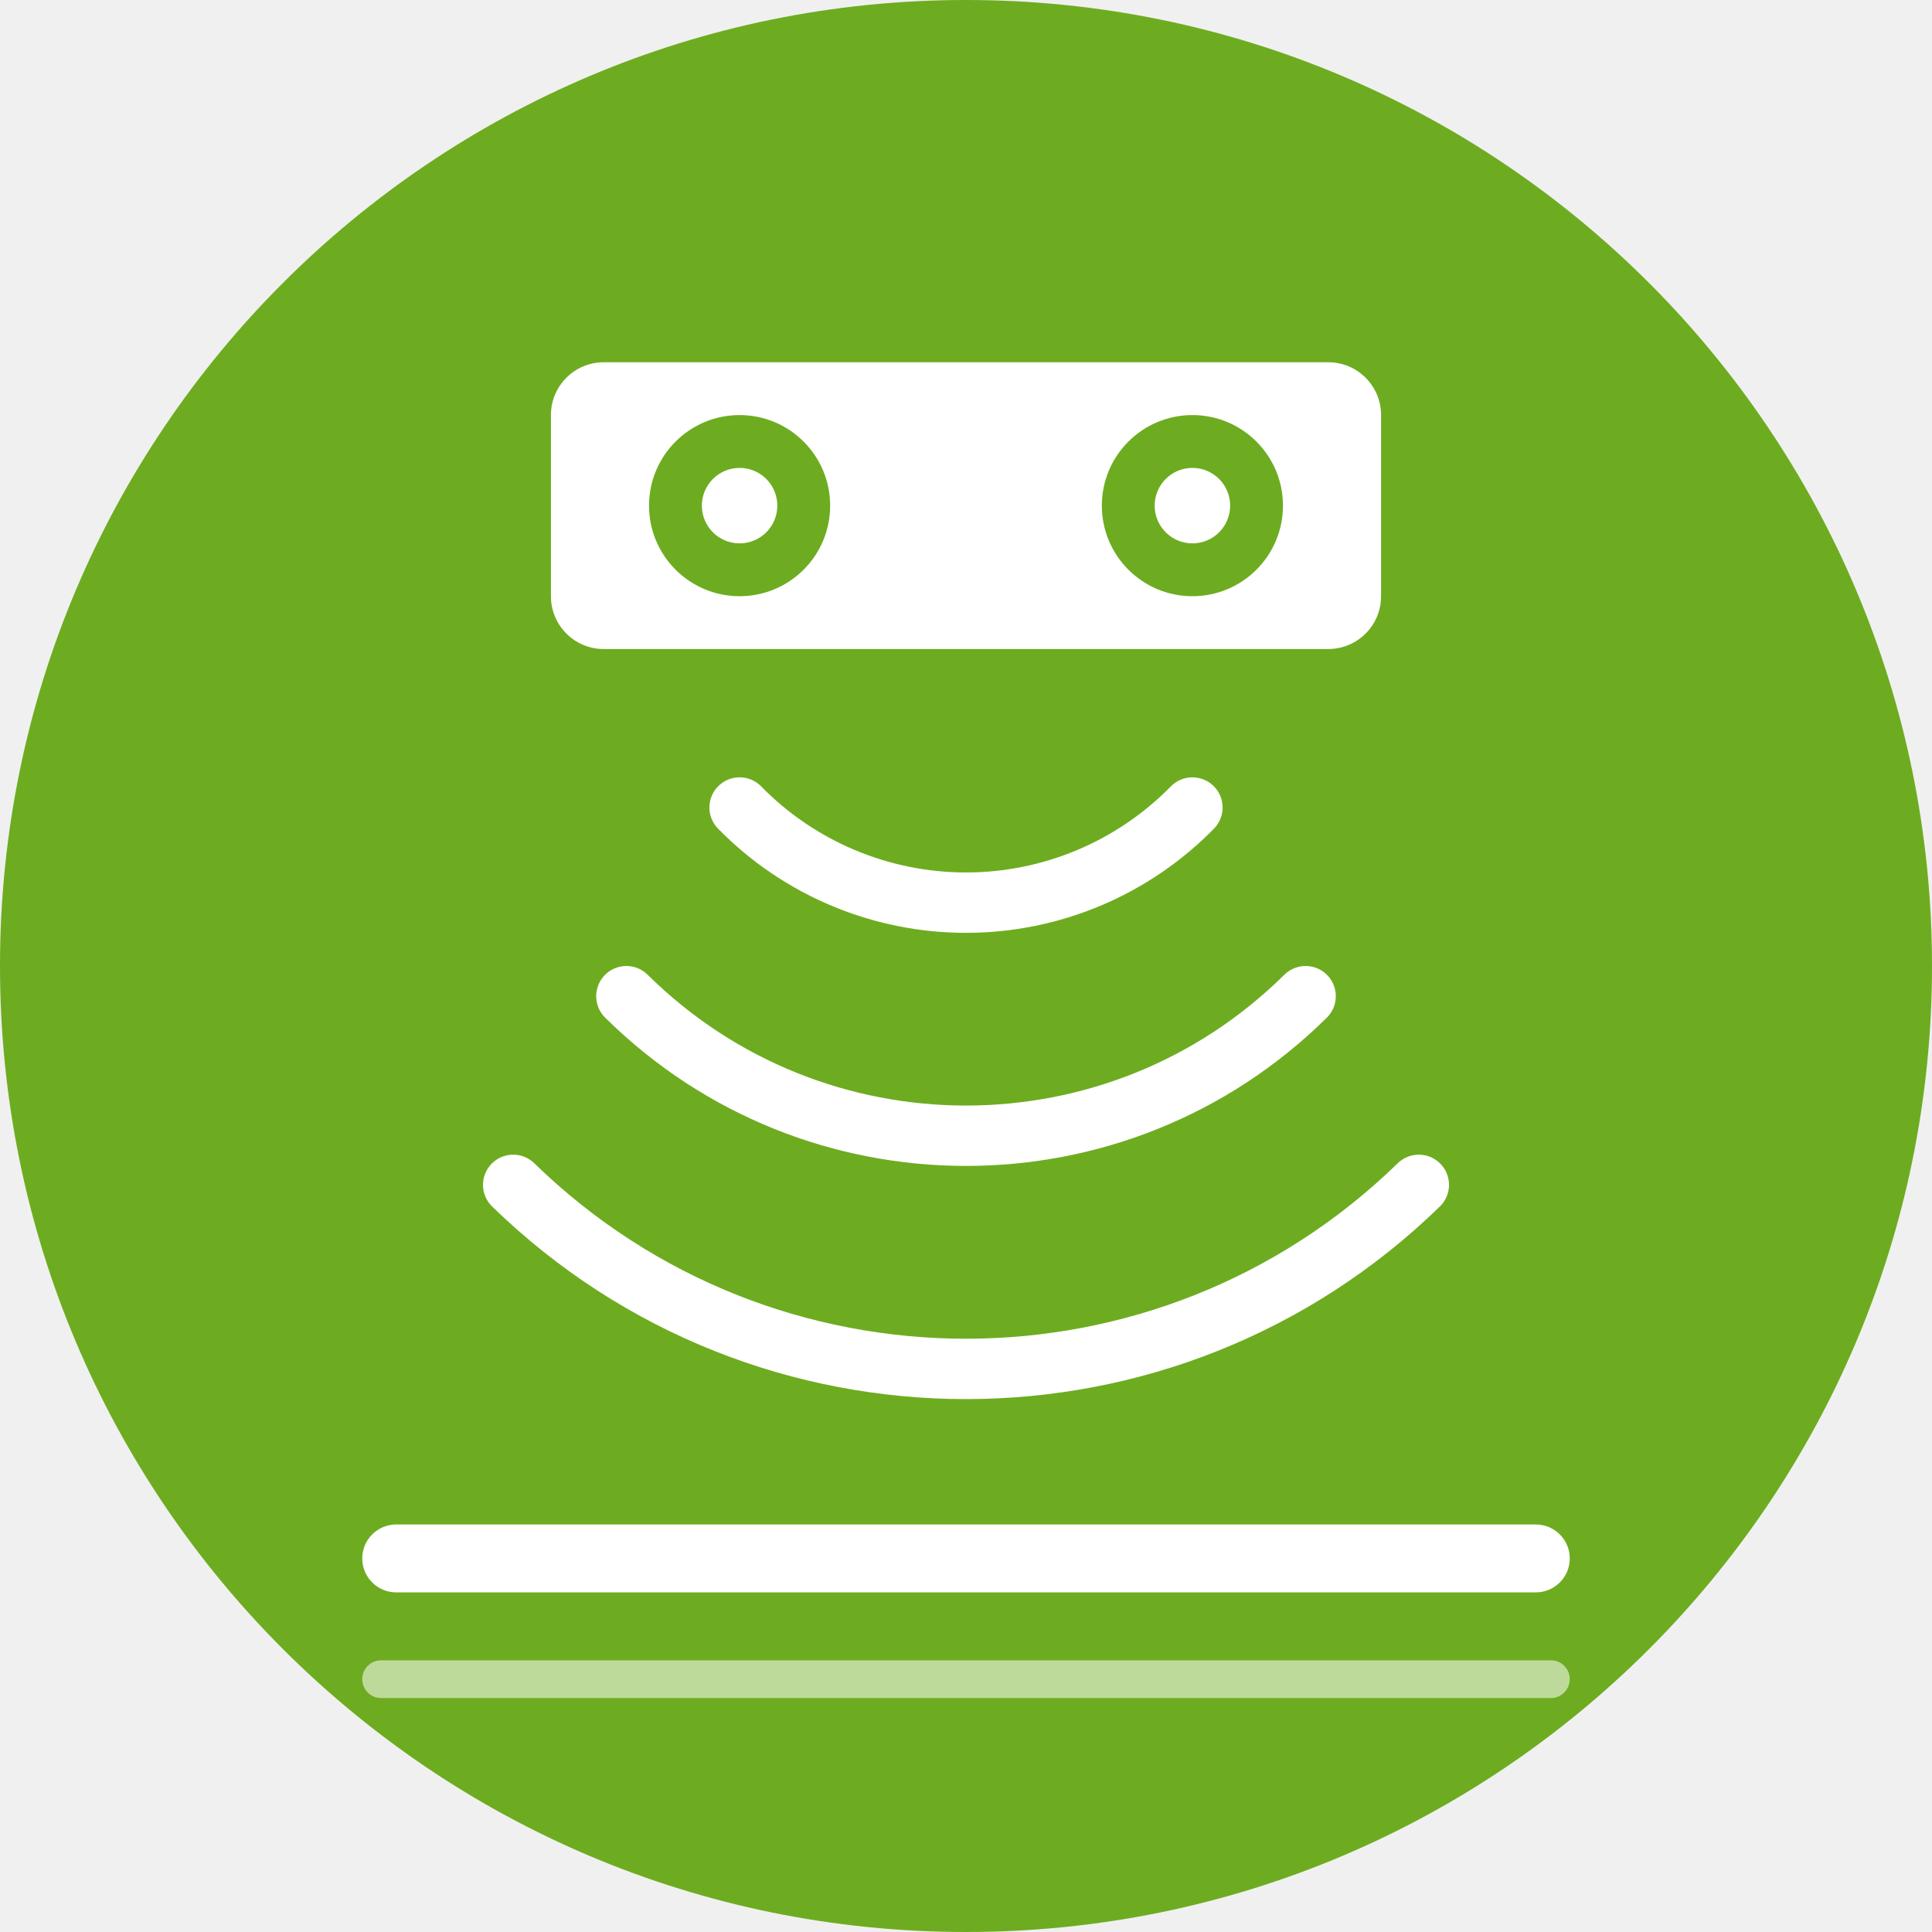
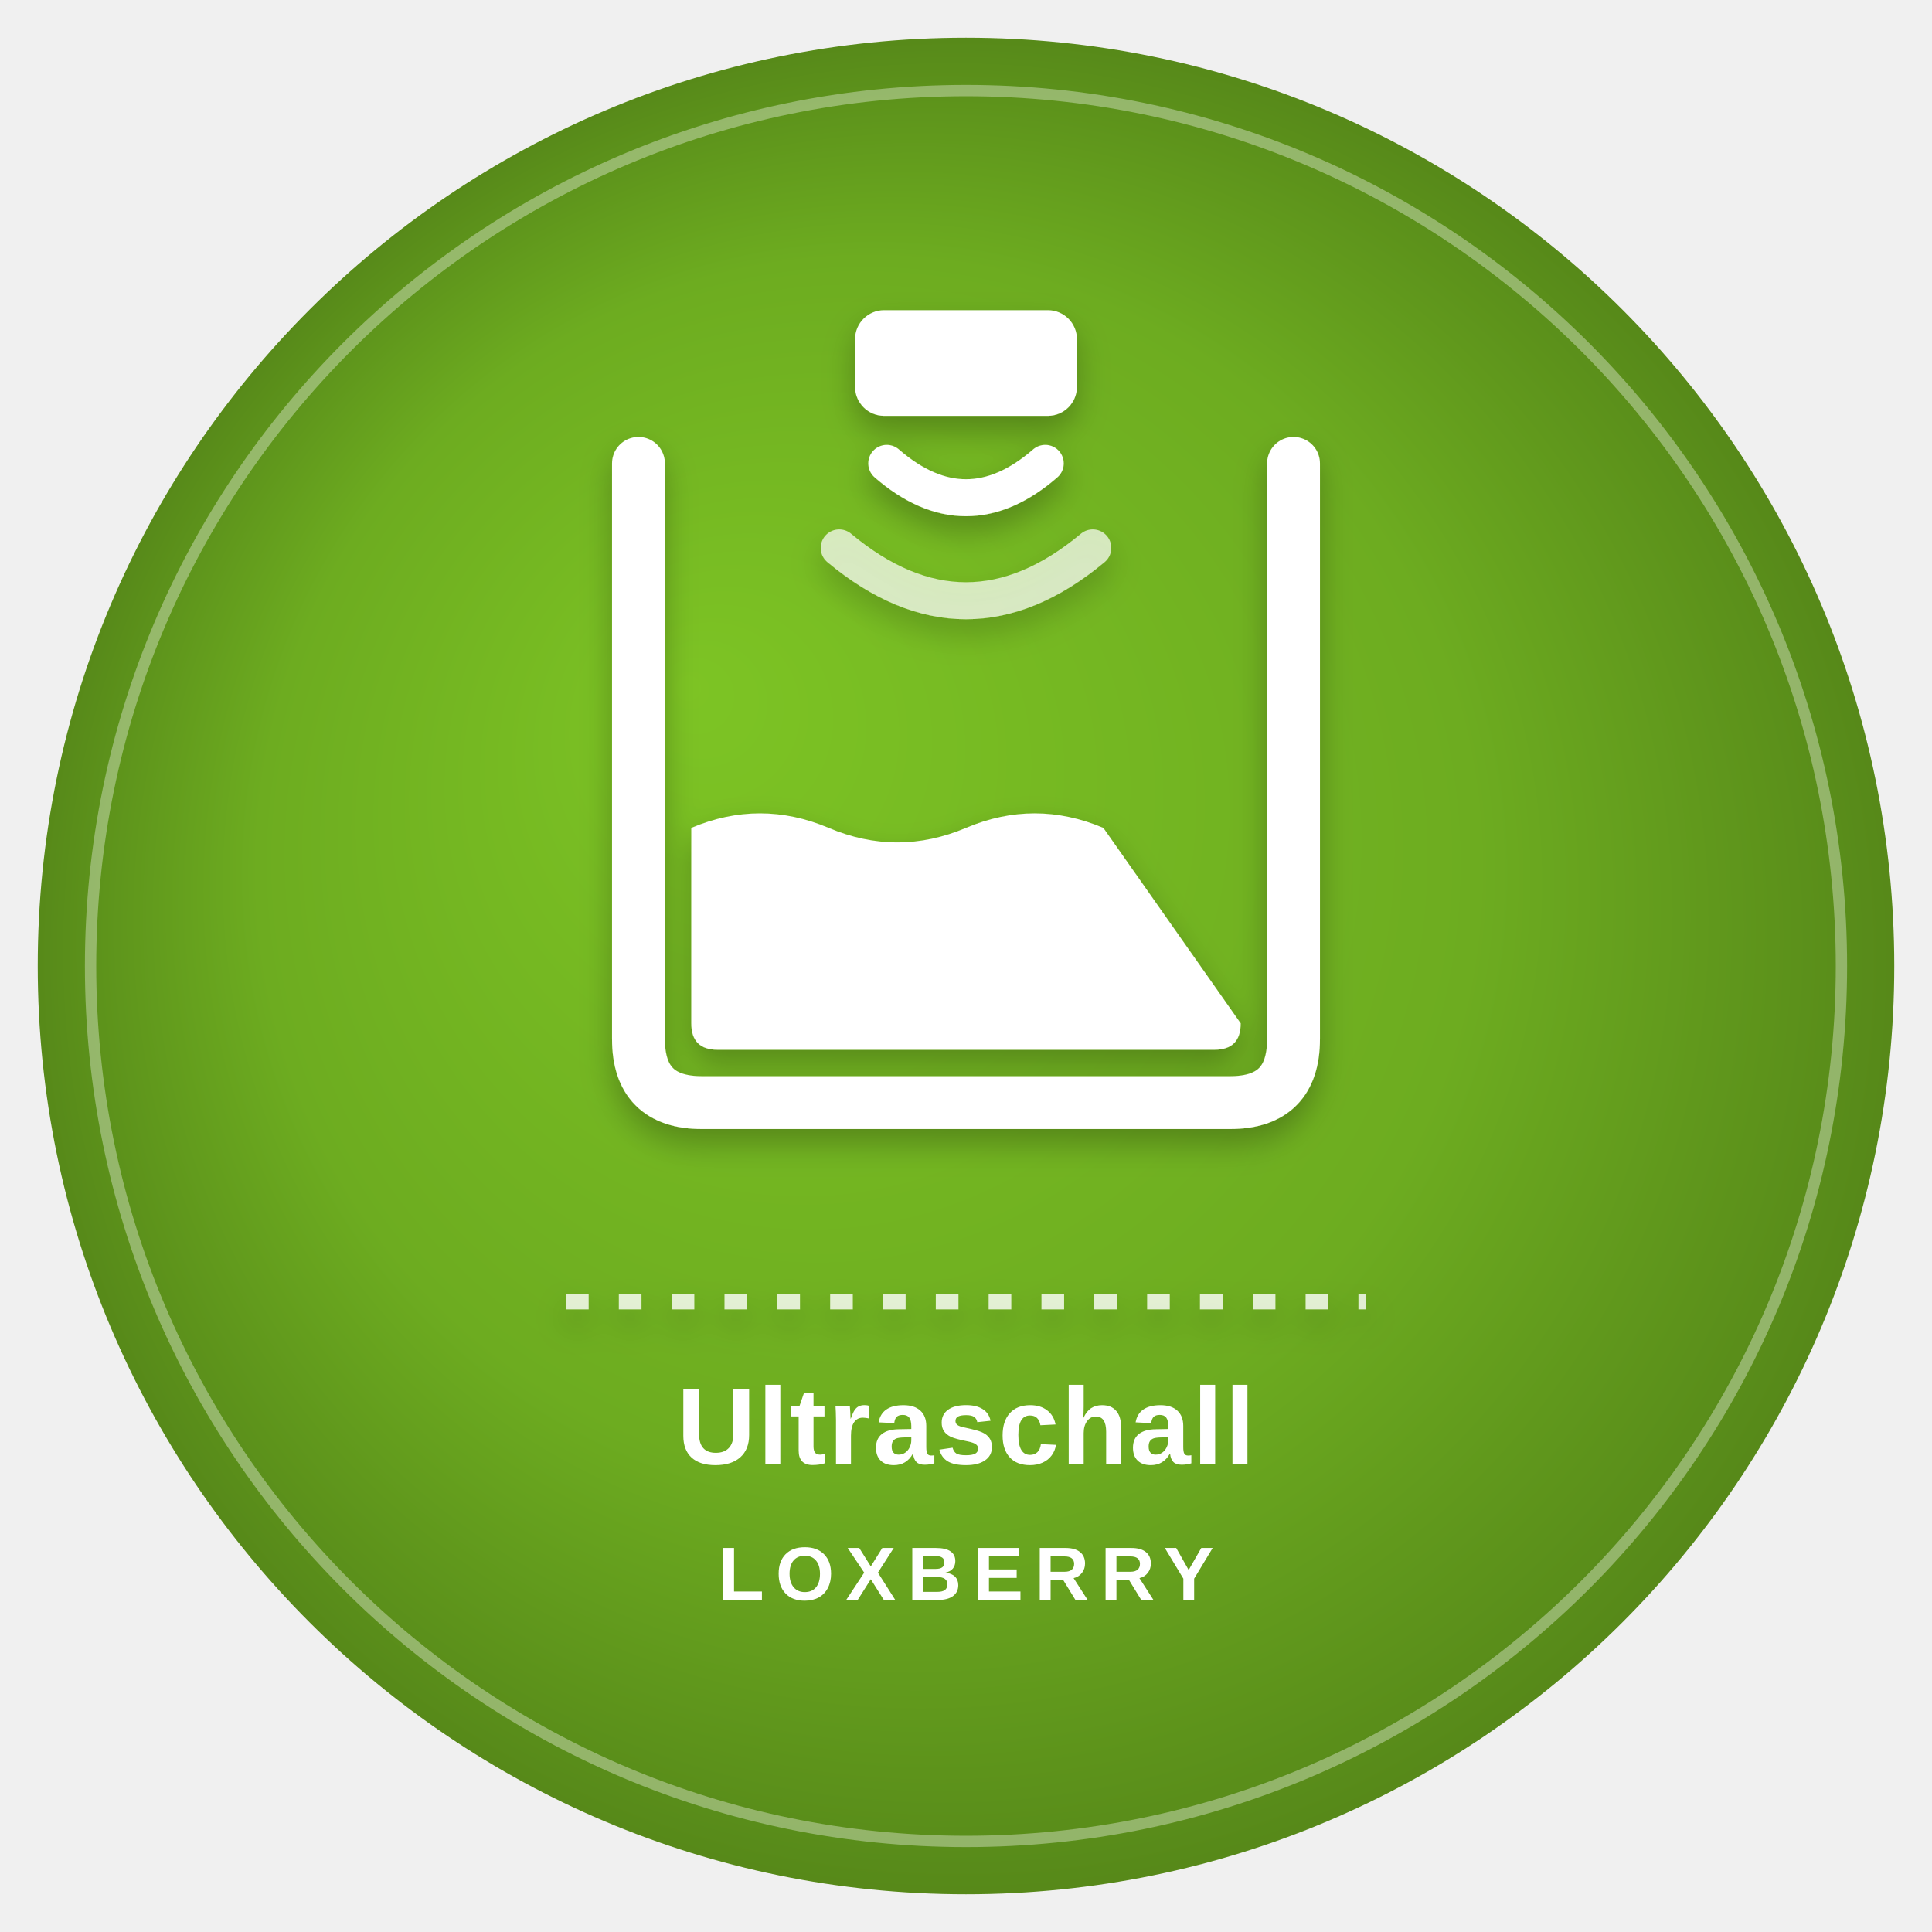
- <svg xmlns="http://www.w3.org/2000/svg" viewBox="0 0 512 512" width="512" height="512">
-   <circle cx="256" cy="256" r="256" fill="#6dac20" />
-   <rect x="146" y="96" width="220" height="76" rx="14" fill="#ffffff" />
-   <circle cx="196" cy="134" r="24" fill="#6dac20" />
-   <circle cx="316" cy="134" r="24" fill="#6dac20" />
-   <circle cx="196" cy="134" r="10" fill="#ffffff" />
-   <circle cx="316" cy="134" r="10" fill="#ffffff" />
-   <g fill="none" stroke="#ffffff" stroke-width="16" stroke-linecap="round">
-     <path d="M 196 214 A 84 84 0 0 0 316 214" />
-     <path d="M 166 264 A 128 128 0 0 0 346 264" />
-     <path d="M 136 314 A 172 172 0 0 0 376 314" />
+ <svg xmlns="http://www.w3.org/2000/svg" width="512" height="512" viewBox="0 0 512 512" version="1.1">
+   <defs>
+     <radialGradient id="bg-grad" cx="50%" cy="50%" r="50%" fx="35%" fy="35%">
+       <stop offset="0%" stop-color="#7dc424" />
+       <stop offset="65%" stop-color="#6dac20" />
+       <stop offset="100%" stop-color="#568819" />
+     </radialGradient>
+     <filter id="shadow" x="-10%" y="-10%" width="120%" height="120%">
+       <feDropShadow dx="0" dy="4" stdDeviation="4" flood-color="#000000" flood-opacity="0.25" />
+     </filter>
+   </defs>
+   <circle cx="256" cy="256" r="246" fill="url(#bg-grad)" />
+   <circle cx="256" cy="256" r="232" fill="none" stroke="#ffffff" stroke-opacity="0.35" stroke-width="3" />
+   <g filter="url(#shadow)">
+     <g transform="translate(76.8, 15) scale(0.7)">
+       <rect x="214" y="96" width="84" height="40" rx="11" ry="11" fill="#ffffff" />
+       <g fill="none" stroke="#ffffff" stroke-width="14" stroke-linecap="round">
+         <path d="M 226 154 q 30 26 60 0" />
+         <path d="M 208 186 q 48 40 96 0" stroke-opacity="0.7" />
+       </g>
+       <path d="M 132 154 L 132 372 q 0 24 24 24 L 356 396 q 24 0 24 -24 L 380 154" fill="none" stroke="#ffffff" stroke-width="20" stroke-linecap="round" stroke-linejoin="round" />
+       <path fill="#ffffff" d="         M 152 292         q 26 -11 52 0         q 26 11 52 0         q 26 -11 52 0         L 360 366         q 0 10 -10 10         L 162 376         q -10 0 -10 -10         Z" />
+     </g>
+     <path d="M 150 345 L 362 345" stroke="#ffffff" stroke-width="4" stroke-dasharray="6 8" opacity="0.8" />
  </g>
-   <rect x="96" y="404" width="320" height="18" rx="9" fill="#ffffff" />
-   <rect x="96" y="440" width="320" height="10" rx="5" fill="#ffffff" opacity="0.55" />
+   <text x="256" y="388" text-anchor="middle" fill="#ffffff" font-family="Arial, sans-serif" font-weight="900" font-size="29" letter-spacing="0.5">Ultraschall</text>
+   <text x="256" y="424" text-anchor="middle" fill="#ffffff" font-family="Arial, sans-serif" font-weight="bold" font-size="20" letter-spacing="3">LOXBERRY</text>
</svg>
